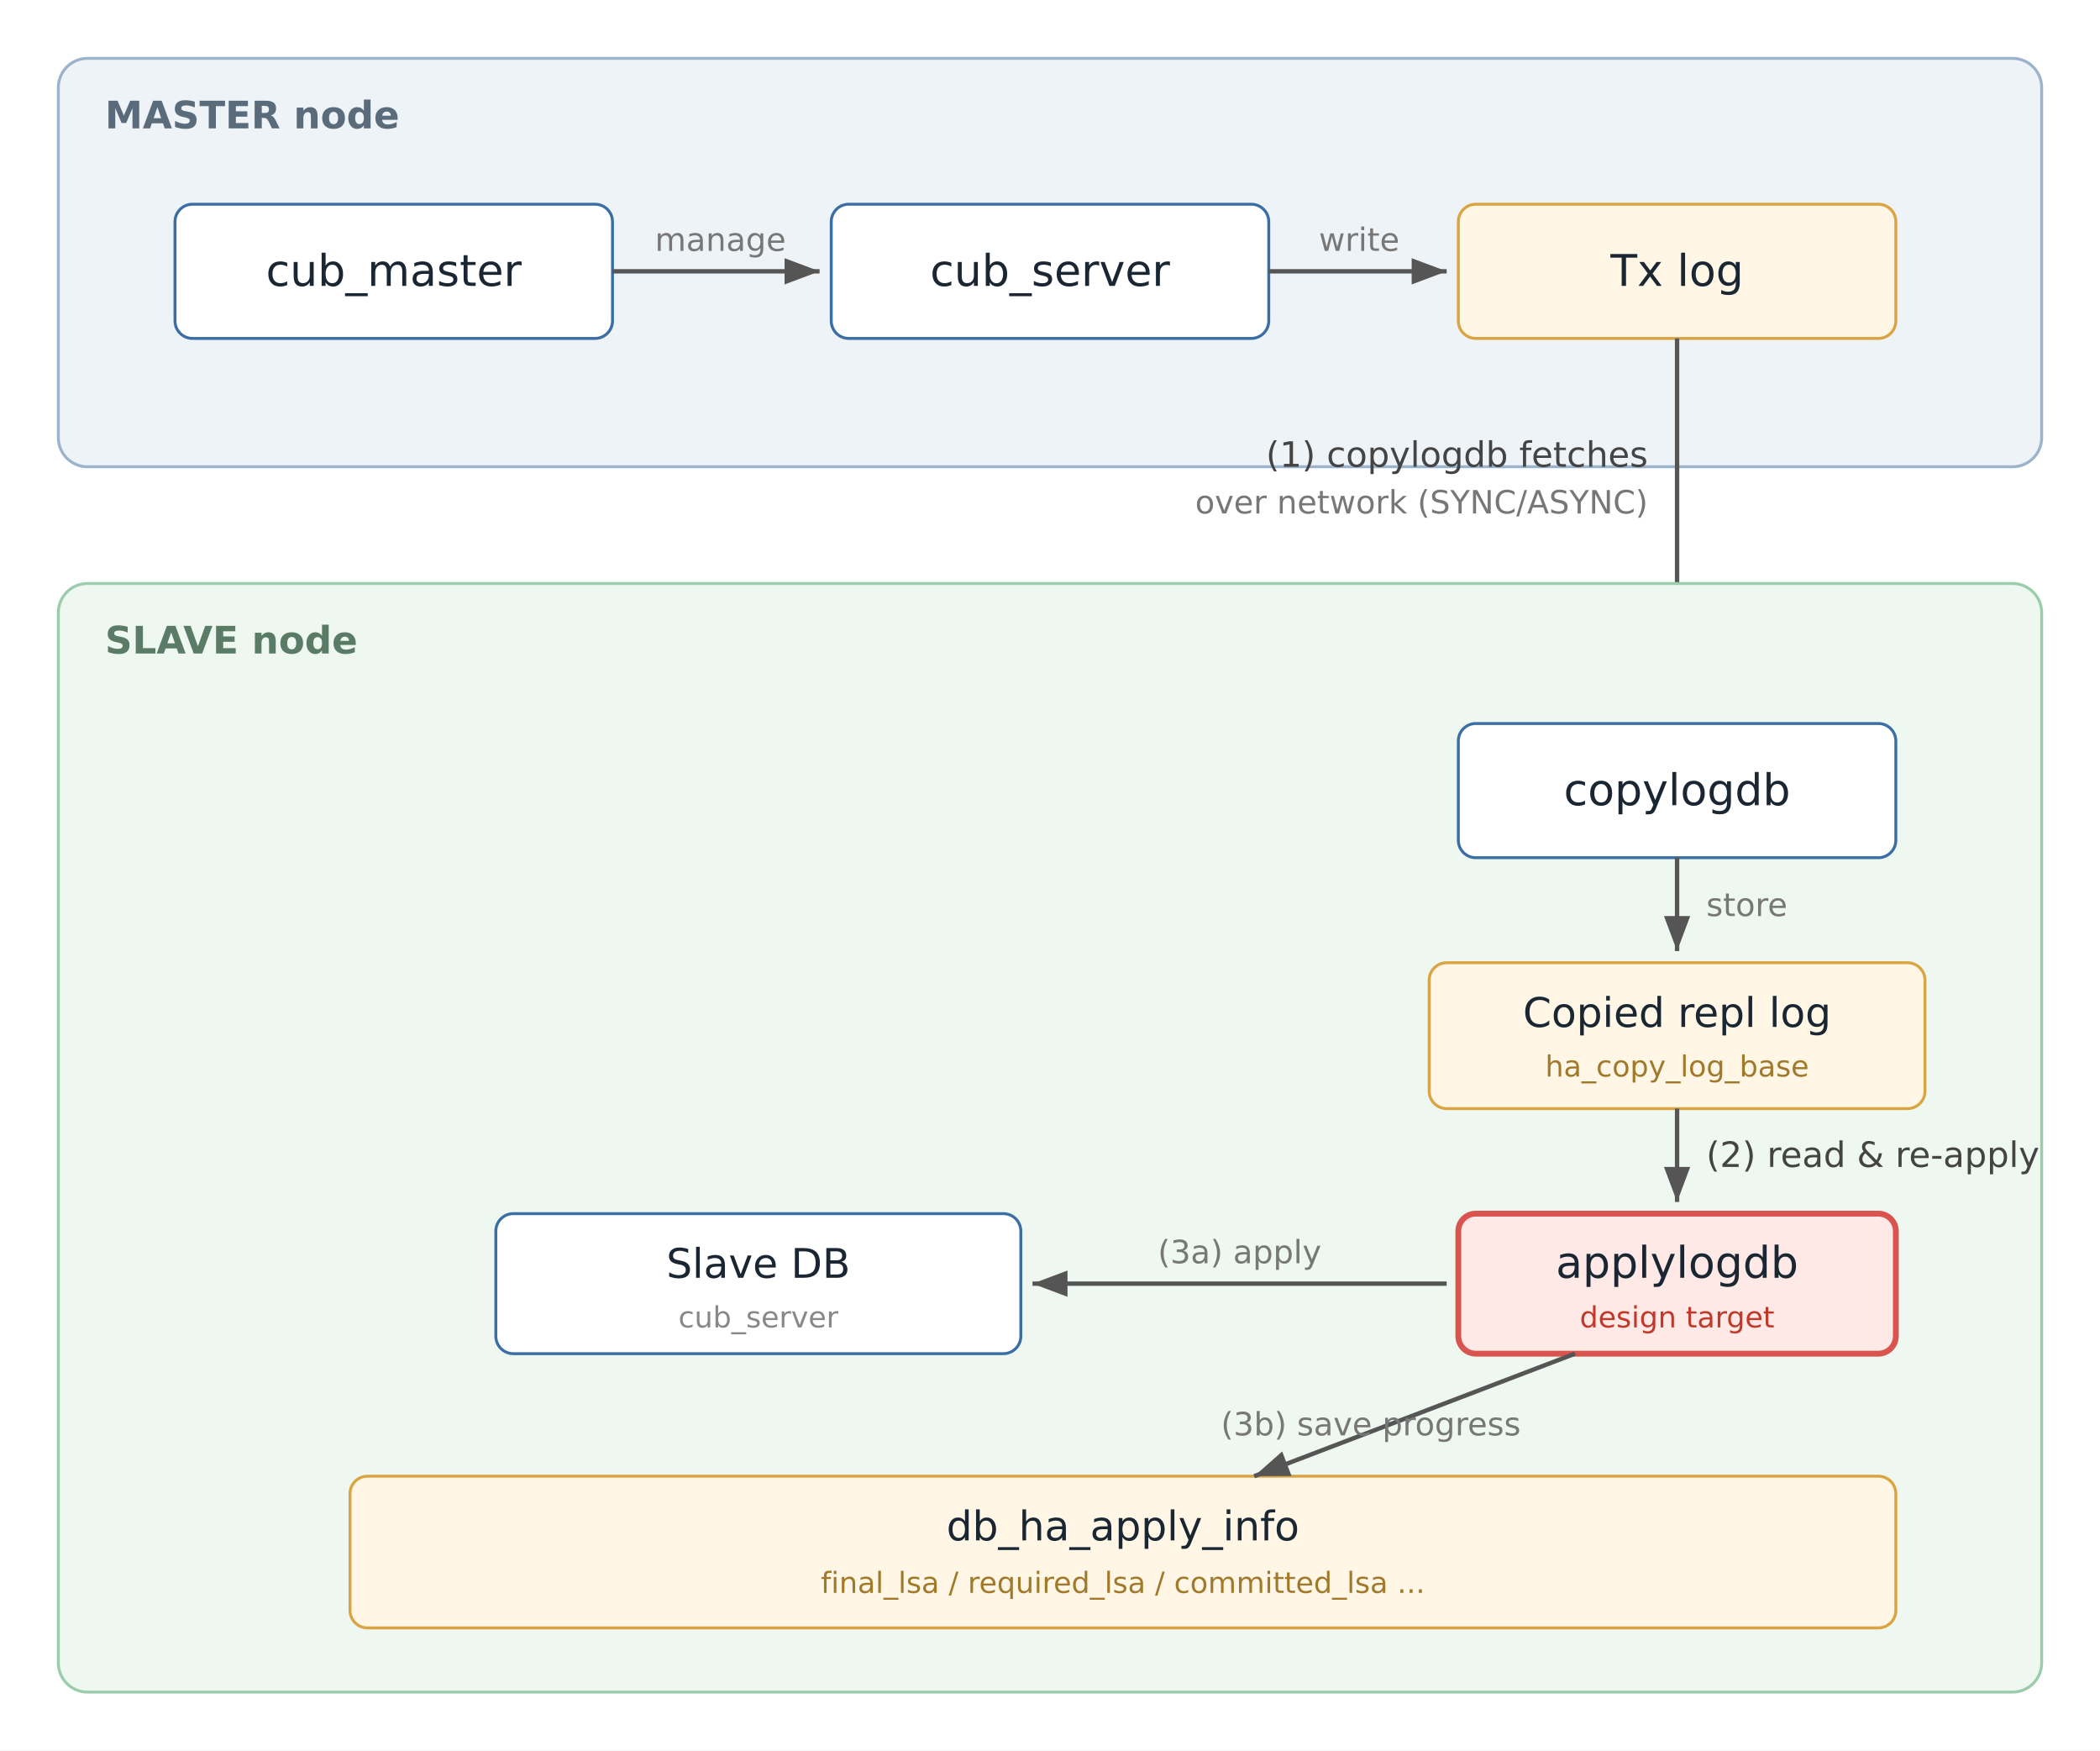
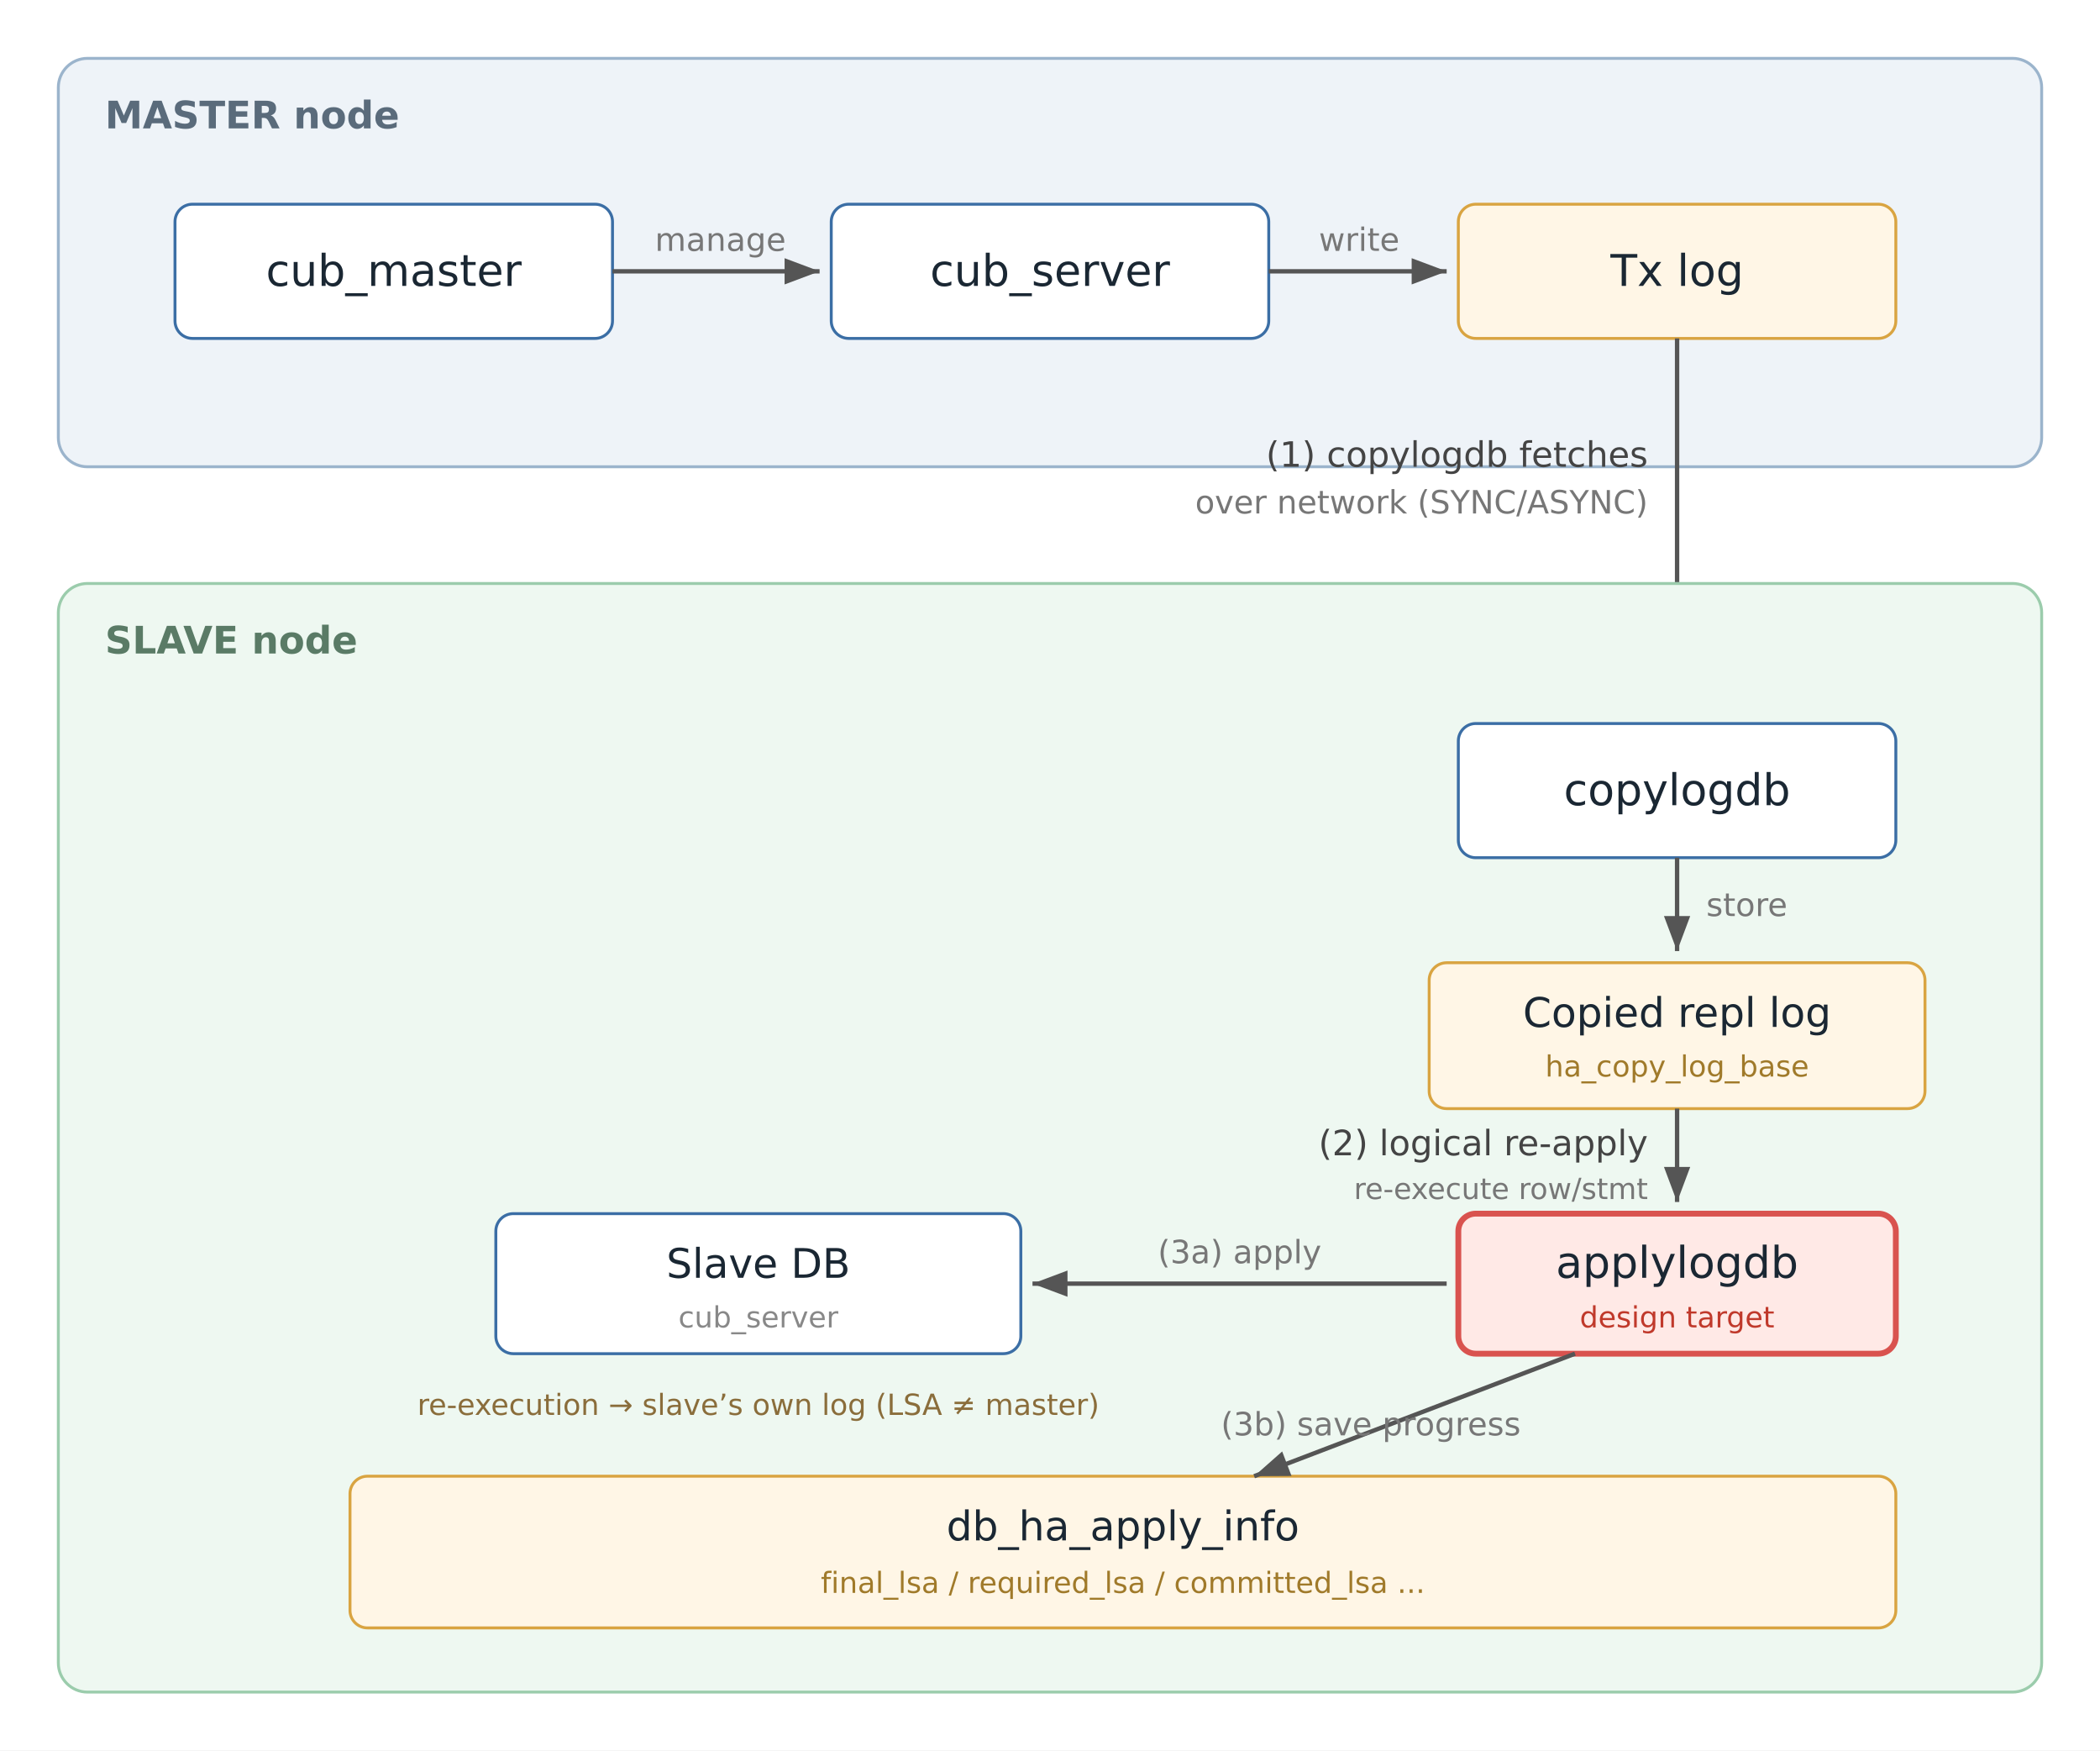
<svg xmlns="http://www.w3.org/2000/svg" width="720" height="600" viewBox="0 0 720 600" font-family="DejaVu Sans, Helvetica, Arial, sans-serif">
  <defs>
    <marker id="arr" markerWidth="10" markerHeight="10" refX="8" refY="3" orient="auto" markerUnits="strokeWidth">
      <path d="M0,0 L8,3 L0,6 Z" fill="#555" />
    </marker>
  </defs>
  <rect x="0" y="0" width="720" height="600" fill="#ffffff" />
  <rect x="20" y="20" width="680" height="140" rx="10" fill="#eef3f8" stroke="#9bb4cc" />
  <text x="36" y="44" fill="#5a6b7b" font-size="13" font-weight="bold">MASTER node</text>
  <rect x="60" y="70" width="150" height="46" rx="6" fill="#ffffff" stroke="#3b6ea5" />
  <text x="135" y="98" text-anchor="middle" font-size="15" fill="#1a2733">cub_master</text>
  <rect x="285" y="70" width="150" height="46" rx="6" fill="#ffffff" stroke="#3b6ea5" />
  <text x="360" y="98" text-anchor="middle" font-size="15" fill="#1a2733">cub_server</text>
  <rect x="500" y="70" width="150" height="46" rx="6" fill="#fff6e6" stroke="#d9a441" />
  <text x="575" y="98" text-anchor="middle" font-size="15" fill="#1a2733">Tx log</text>
  <line x1="210" y1="93" x2="281" y2="93" stroke="#555" stroke-width="1.5" marker-end="url(#arr)" />
  <text x="247" y="86" text-anchor="middle" font-size="11" fill="#777">manage</text>
  <line x1="435" y1="93" x2="496" y2="93" stroke="#555" stroke-width="1.5" marker-end="url(#arr)" />
  <text x="466" y="86" text-anchor="middle" font-size="11" fill="#777">write</text>
  <line x1="575" y1="116" x2="575" y2="246" stroke="#555" stroke-width="1.5" marker-end="url(#arr)" />
  <text x="565" y="160" text-anchor="end" font-size="12" fill="#444">(1) copylogdb fetches</text>
  <text x="565" y="176" text-anchor="end" font-size="11" fill="#777">over network (SYNC/ASYNC)</text>
  <rect x="20" y="200" width="680" height="380" rx="10" fill="#eef8f1" stroke="#9bccac" />
  <text x="36" y="224" fill="#5a7b66" font-size="13" font-weight="bold">SLAVE node</text>
  <rect x="500" y="248" width="150" height="46" rx="6" fill="#ffffff" stroke="#3b6ea5" />
  <text x="575" y="276" text-anchor="middle" font-size="15" fill="#1a2733">copylogdb</text>
  <rect x="490" y="330" width="170" height="50" rx="6" fill="#fff6e6" stroke="#d9a441" />
  <text x="575" y="352" text-anchor="middle" font-size="14" fill="#1a2733">Copied repl log</text>
  <text x="575" y="369" text-anchor="middle" font-size="10" fill="#a07a2a">ha_copy_log_base</text>
  <rect x="500" y="416" width="150" height="48" rx="6" fill="#ffe9e6" stroke="#d9534f" stroke-width="2" />
  <text x="575" y="438" text-anchor="middle" font-size="15" fill="#1a2733">applylogdb</text>
  <text x="575" y="455" text-anchor="middle" font-size="10" fill="#c0392b">design target</text>
  <rect x="170" y="416" width="180" height="48" rx="6" fill="#ffffff" stroke="#3b6ea5" />
  <text x="260" y="438" text-anchor="middle" font-size="14" fill="#1a2733">Slave DB</text>
  <text x="260" y="455" text-anchor="middle" font-size="10" fill="#888">cub_server</text>
  <rect x="120" y="506" width="530" height="52" rx="6" fill="#fff6e6" stroke="#d9a441" />
  <text x="385" y="528" text-anchor="middle" font-size="14" fill="#1a2733">db_ha_apply_info</text>
  <text x="385" y="546" text-anchor="middle" font-size="10" fill="#a07a2a">final_lsa / required_lsa / committed_lsa ...</text>
  <line x1="575" y1="294" x2="575" y2="326" stroke="#555" stroke-width="1.5" marker-end="url(#arr)" />
  <text x="585" y="314" font-size="11" fill="#777">store</text>
  <line x1="575" y1="380" x2="575" y2="412" stroke="#555" stroke-width="1.5" marker-end="url(#arr)" />
-   <text x="585" y="400" font-size="12" fill="#444">(2) read &amp; re-apply</text>
+   <text x="565" y="396" text-anchor="end" font-size="12" fill="#444">(2) logical re-apply</text>
+   <text x="565" y="411" text-anchor="end" font-size="10" fill="#777">re-execute row/stmt</text>
  <line x1="496" y1="440" x2="354" y2="440" stroke="#555" stroke-width="1.5" marker-end="url(#arr)" />
  <text x="425" y="433" text-anchor="middle" font-size="11" fill="#777">(3a) apply</text>
+   <text x="260" y="485" text-anchor="middle" font-size="10" fill="#8a6d3b">re-execution → slave’s own log (LSA ≠ master)</text>
  <line x1="540" y1="464" x2="430" y2="506" stroke="#555" stroke-width="1.5" marker-end="url(#arr)" />
  <text x="470" y="492" text-anchor="middle" font-size="11" fill="#777">(3b) save progress</text>
</svg>
